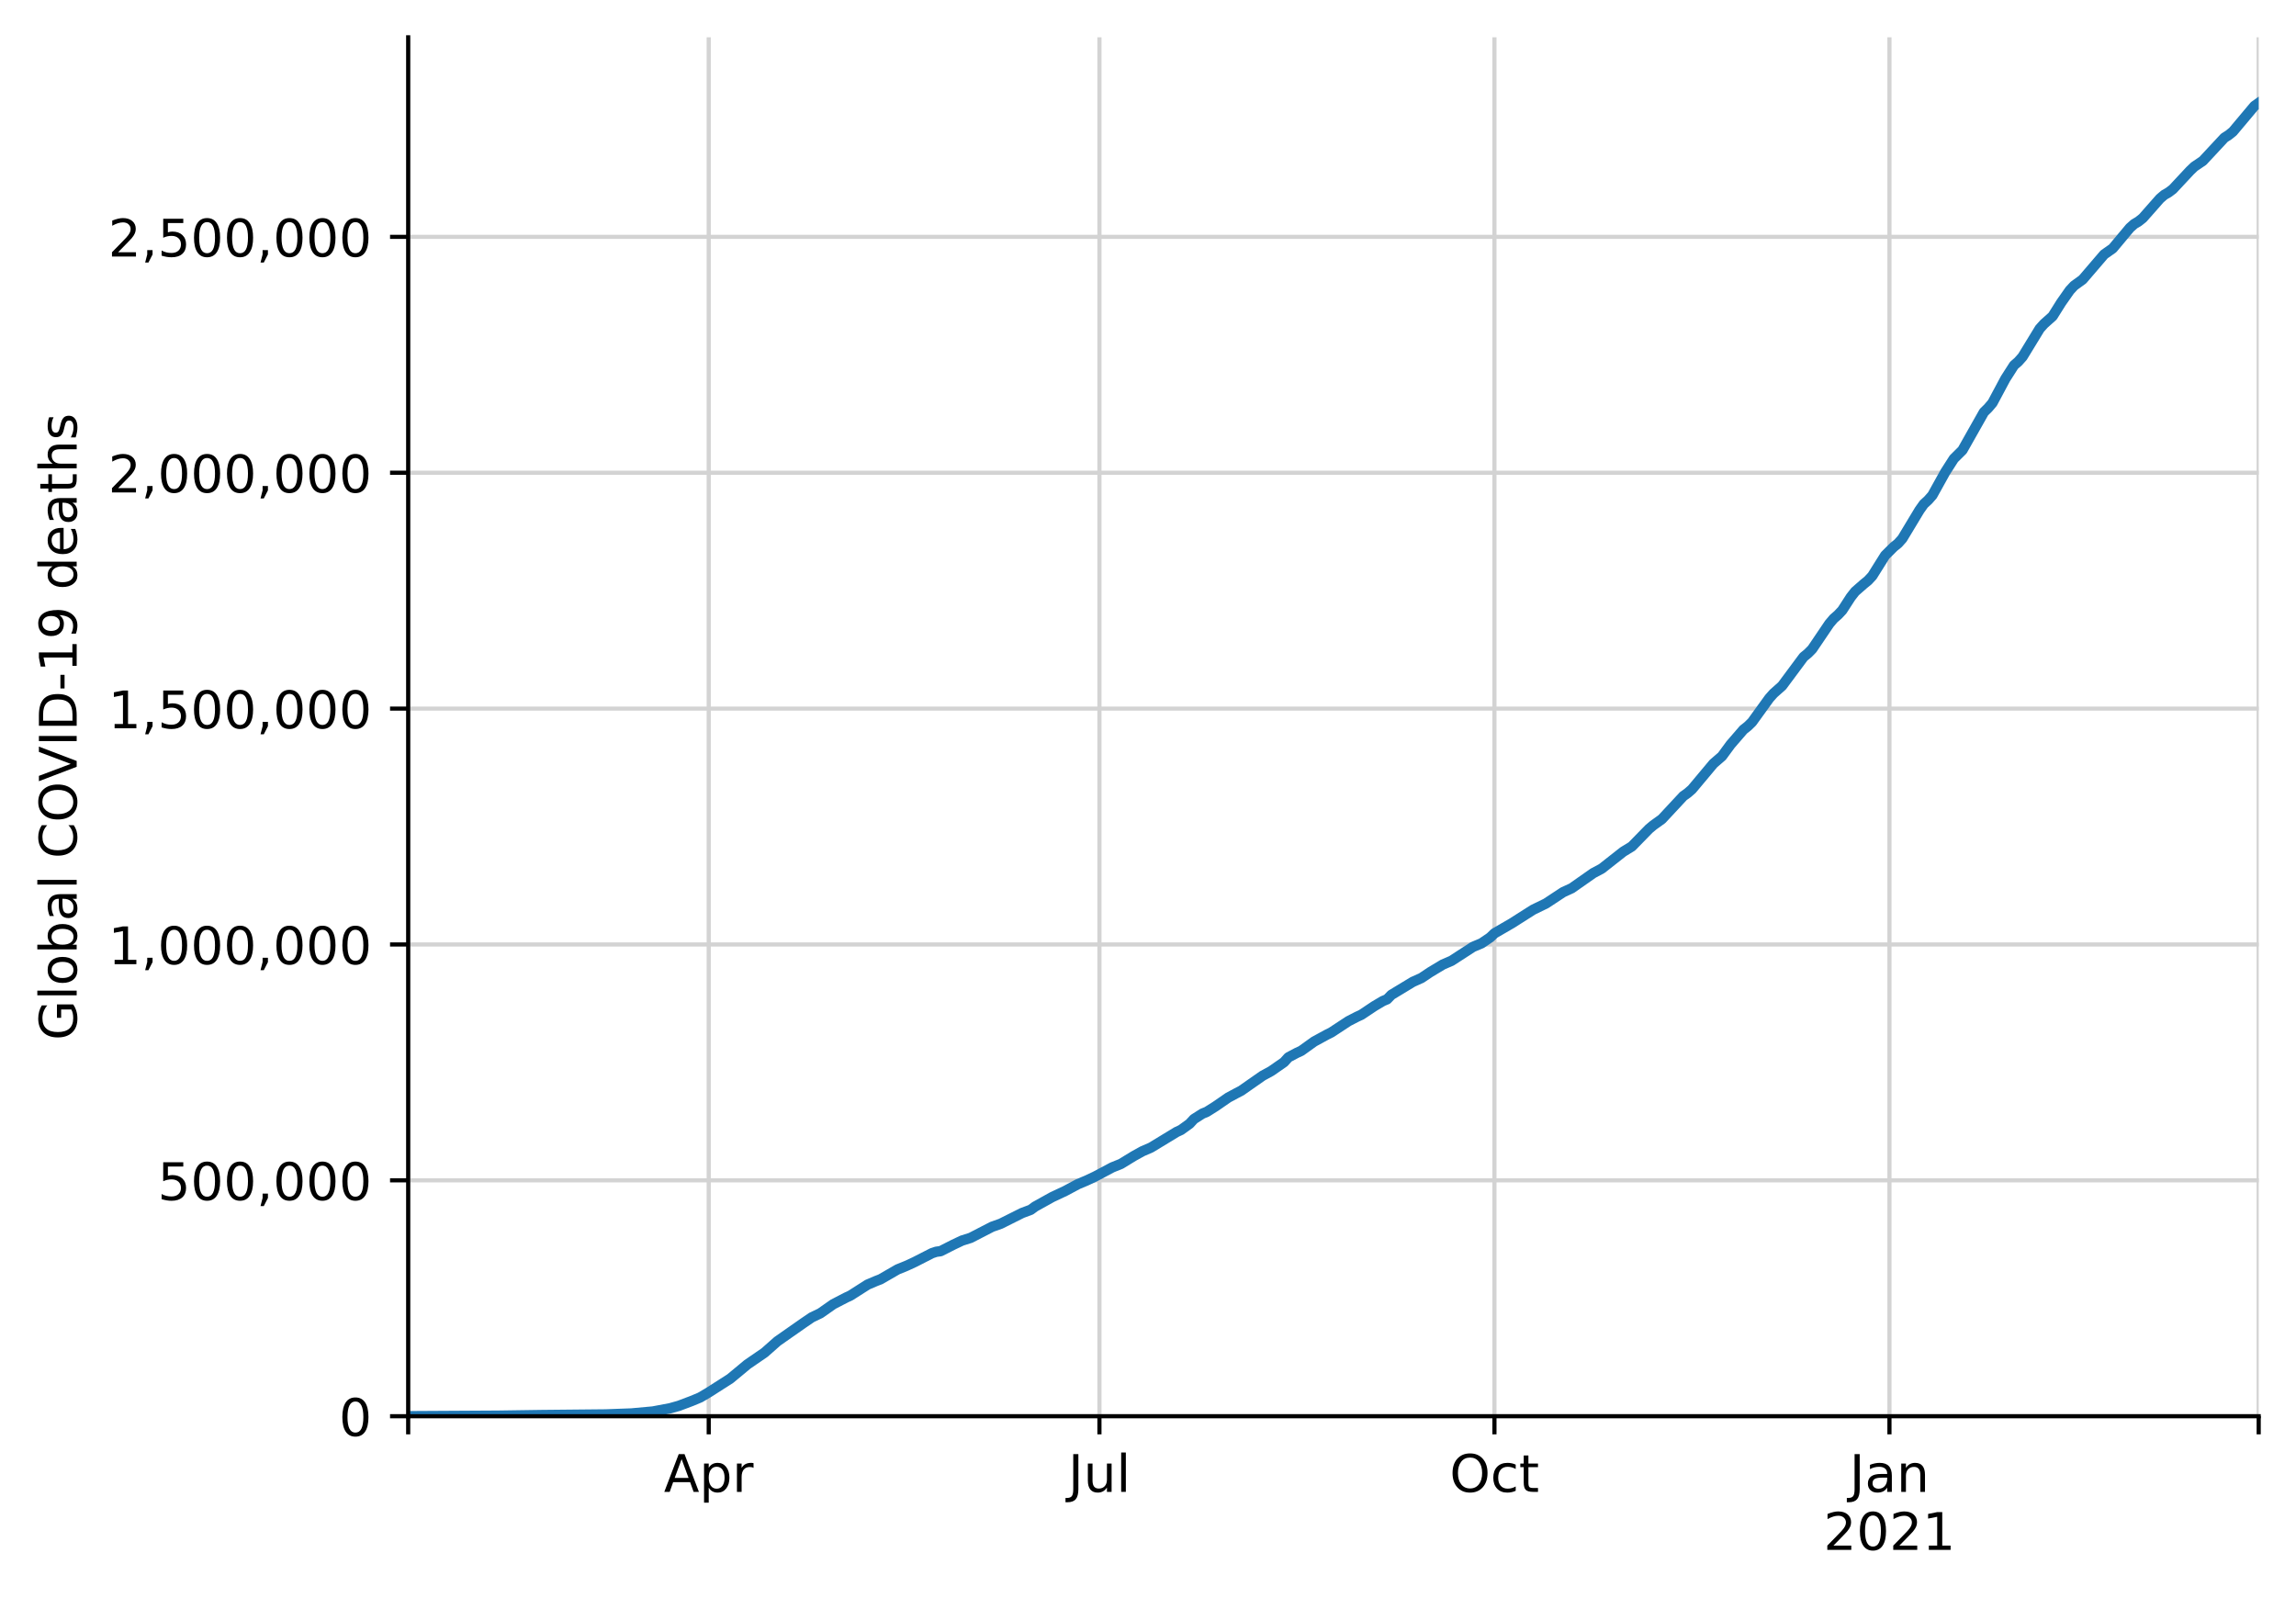
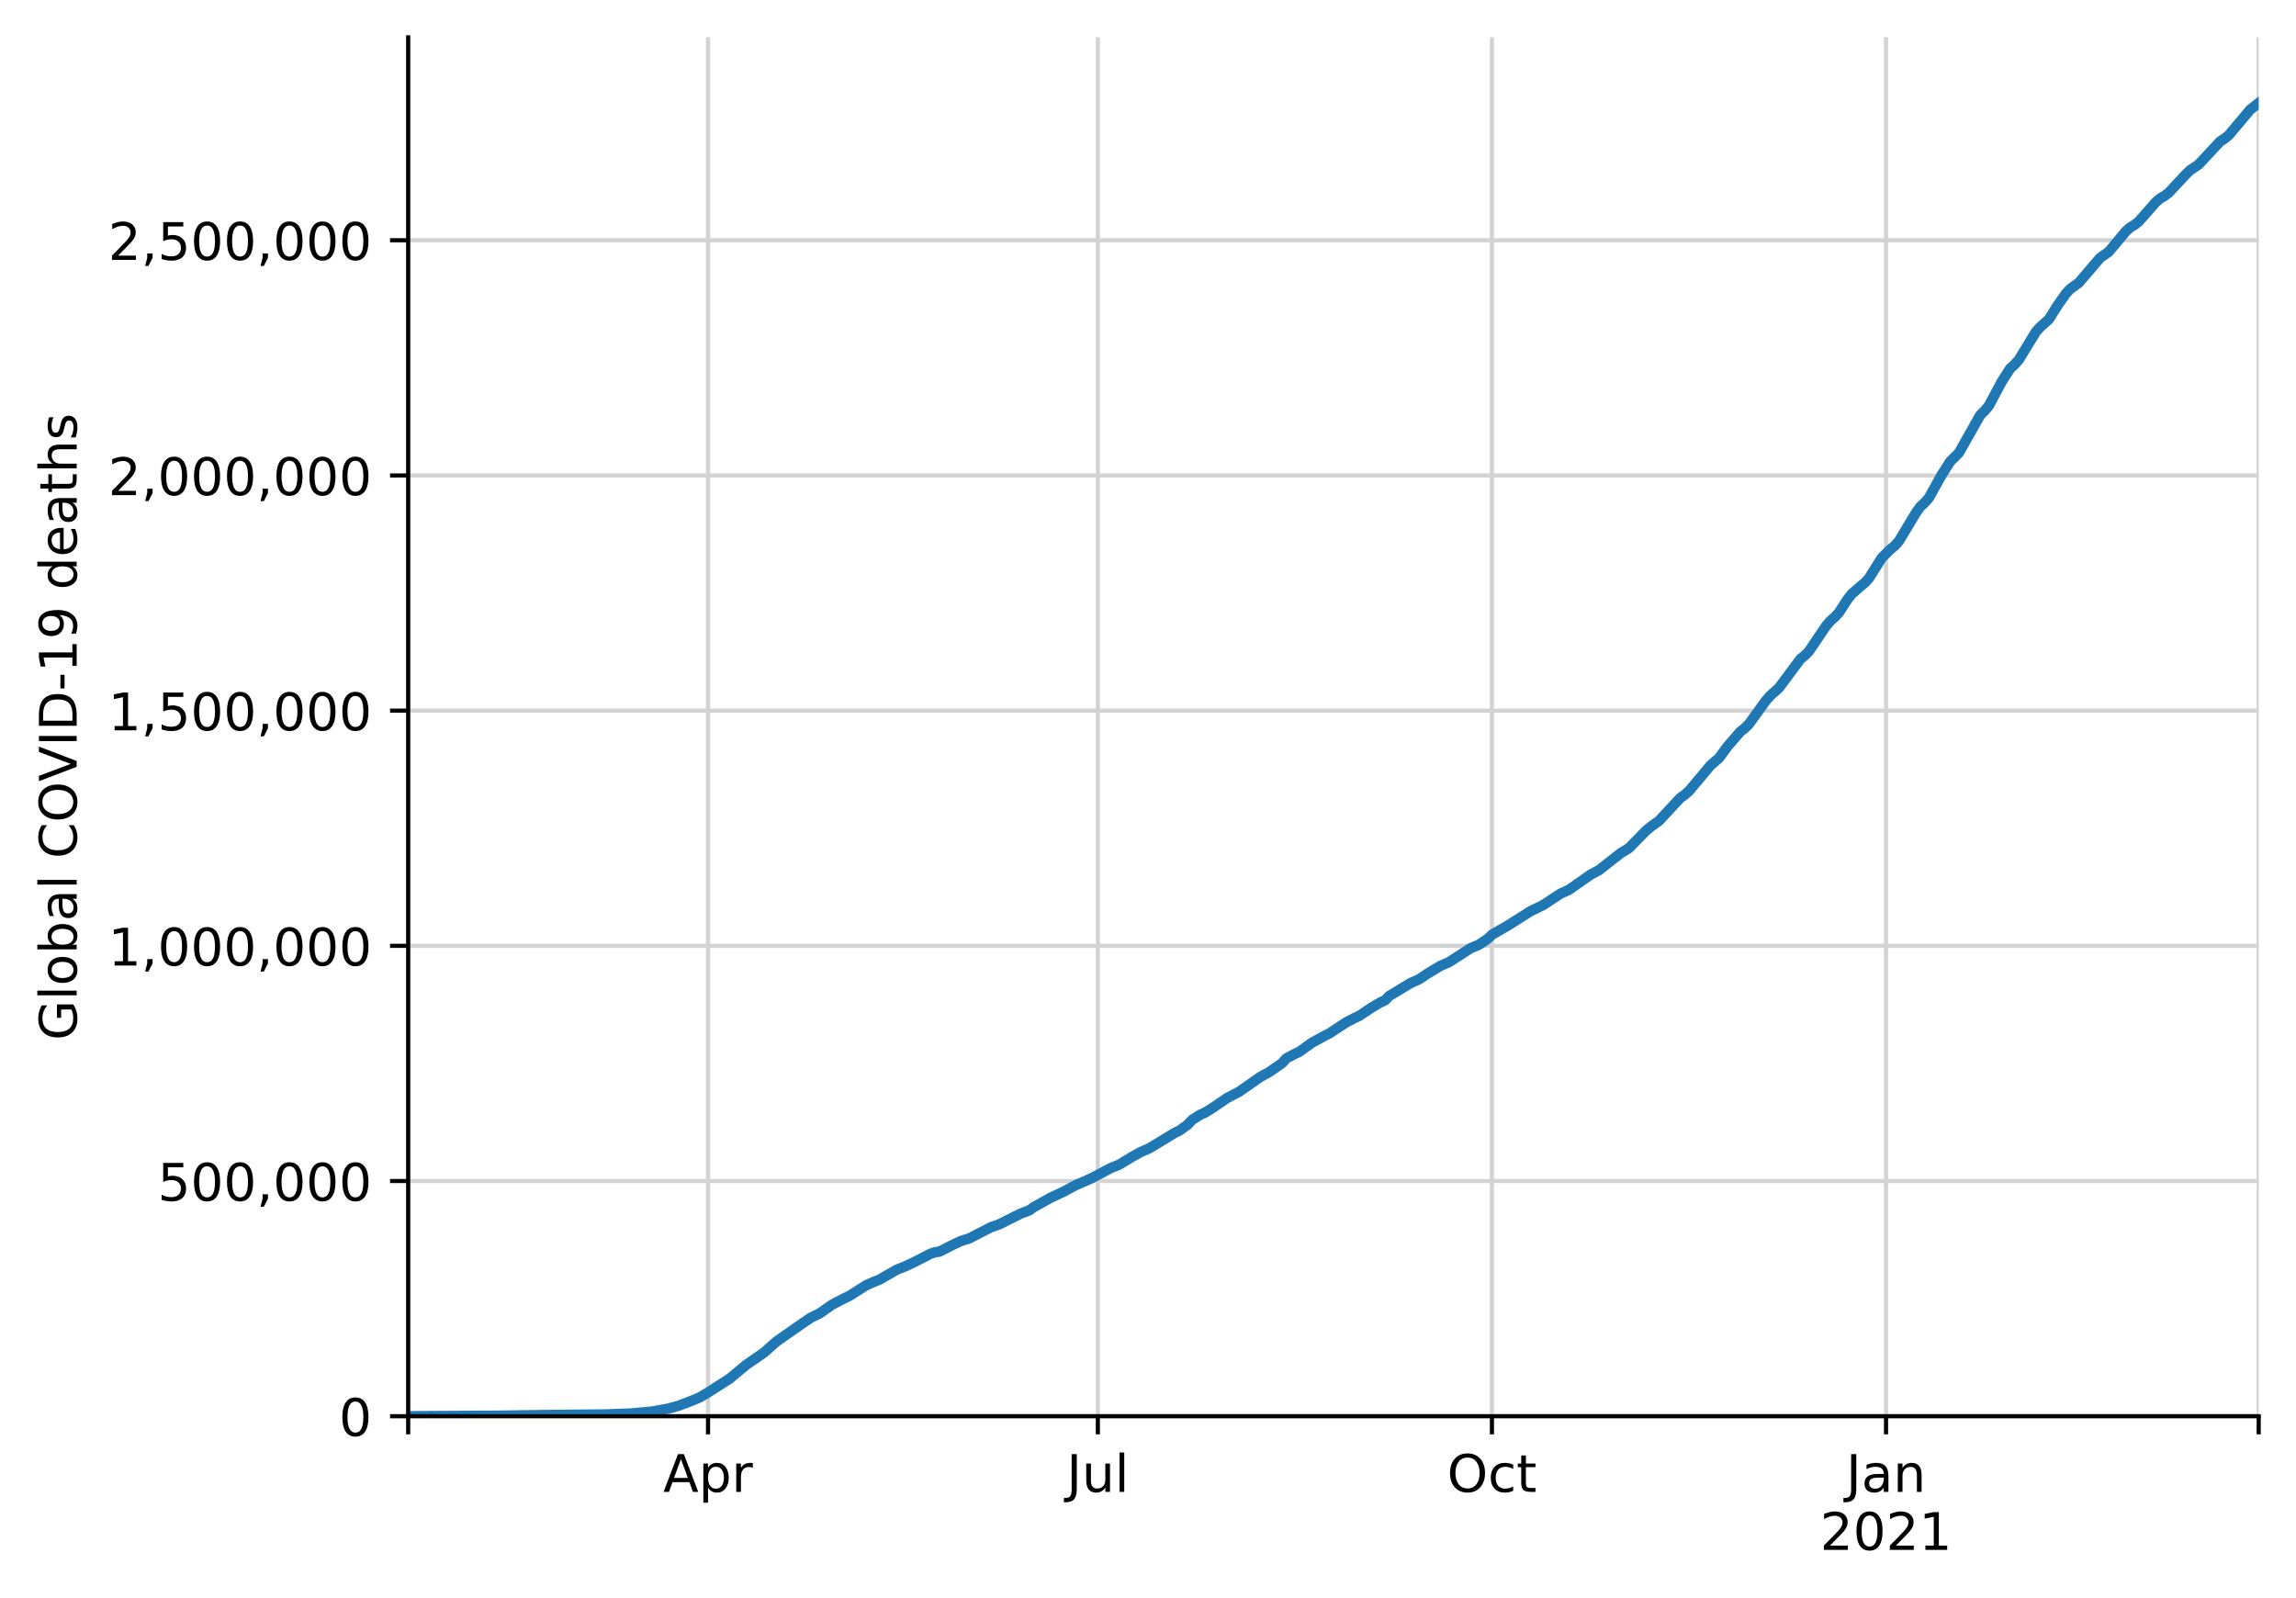
<svg xmlns="http://www.w3.org/2000/svg" xmlns:xlink="http://www.w3.org/1999/xlink" height="308.388pt" version="1.1" viewBox="0 0 443.092 308.388" width="443.092pt">
  <defs>
    <style type="text/css">
*{stroke-linecap:butt;stroke-linejoin:round;}
  </style>
  </defs>
  <g id="figure_1">
    <g id="patch_1">
      <path d="M 0 308.388  L 443.092 308.388  L 443.092 0  L 0 0  z " style="fill:#ffffff;" />
    </g>
    <g id="axes_1">
      <g id="patch_2">
        <path d="M 78.772 273.312  L 435.892 273.312  L 435.892 7.2  L 78.772 7.2  z " style="fill:#ffffff;" />
      </g>
      <g id="matplotlib.axis_1">
        <g id="xtick_1">
          <g id="line2d_1">
-             <path clip-path="url(#pb34ea0bd2f)" d="M 78.772 273.312  L 78.772 7.2  " style="fill:none;stroke:#d3d3d3;stroke-linecap:square;stroke-width:0.8;" />
+             <path clip-path="url(#p18de31e7c9)" d="M 78.772 273.312  L 78.772 7.2  " style="fill:none;stroke:#d3d3d3;stroke-linecap:square;stroke-width:0.8;" />
          </g>
          <g id="line2d_2">
            <defs>
-               <path d="M 0 0  L 0 3.5  " id="mf970dbe767" style="stroke:#000000;stroke-width:0.8;" />
-             </defs>
-             <g>
-               <use style="stroke:#000000;stroke-width:0.8;" x="78.772" xlink:href="#mf970dbe767" y="273.312" />
+               <path d="M 0 0  L 0 3.5  " id="mbdac5529fc" style="stroke:#000000;stroke-width:0.8;" />
+             </defs>
+             <g>
+               <use style="stroke:#000000;stroke-width:0.8;" x="78.772" xlink:href="#mbdac5529fc" y="273.312" />
            </g>
          </g>
        </g>
        <g id="xtick_2">
          <g id="line2d_3">
-             <path clip-path="url(#pb34ea0bd2f)" d="M 136.773 273.312  L 136.773 7.2  " style="fill:none;stroke:#d3d3d3;stroke-linecap:square;stroke-width:0.8;" />
+             <path clip-path="url(#p18de31e7c9)" d="M 136.639 273.312  L 136.639 7.2  " style="fill:none;stroke:#d3d3d3;stroke-linecap:square;stroke-width:0.8;" />
          </g>
          <g id="line2d_4">
            <g>
-               <use style="stroke:#000000;stroke-width:0.8;" x="136.773" xlink:href="#mf970dbe767" y="273.312" />
+               <use style="stroke:#000000;stroke-width:0.8;" x="136.639" xlink:href="#mbdac5529fc" y="273.312" />
            </g>
          </g>
          <g id="text_1">
            <defs>
              <path d="M 34.188 63.188  L 20.797 26.906  L 47.609 26.906  z M 28.609 72.906  L 39.797 72.906  L 67.578 0  L 57.328 0  L 50.688 18.703  L 17.828 18.703  L 11.188 0  L 0.781 0  z " id="DejaVuSans-65" />
              <path d="M 18.109 8.203  L 18.109 -20.797  L 9.078 -20.797  L 9.078 54.688  L 18.109 54.688  L 18.109 46.391  Q 20.953 51.266 25.266 53.625  Q 29.594 56 35.594 56  Q 45.562 56 51.781 48.094  Q 58.016 40.188 58.016 27.297  Q 58.016 14.406 51.781 6.484  Q 45.562 -1.422 35.594 -1.422  Q 29.594 -1.422 25.266 0.953  Q 20.953 3.328 18.109 8.203  z M 48.688 27.297  Q 48.688 37.203 44.609 42.844  Q 40.531 48.484 33.406 48.484  Q 26.266 48.484 22.188 42.844  Q 18.109 37.203 18.109 27.297  Q 18.109 17.391 22.188 11.75  Q 26.266 6.109 33.406 6.109  Q 40.531 6.109 44.609 11.75  Q 48.688 17.391 48.688 27.297  z " id="DejaVuSans-112" />
              <path d="M 41.109 46.297  Q 39.594 47.172 37.812 47.578  Q 36.031 48 33.891 48  Q 26.266 48 22.188 43.047  Q 18.109 38.094 18.109 28.812  L 18.109 0  L 9.078 0  L 9.078 54.688  L 18.109 54.688  L 18.109 46.188  Q 20.953 51.172 25.484 53.578  Q 30.031 56 36.531 56  Q 37.453 56 38.578 55.875  Q 39.703 55.766 41.062 55.516  z " id="DejaVuSans-114" />
            </defs>
-             <g transform="translate(128.1228 287.9104)scale(0.1 -0.1)">
+             <g transform="translate(127.9885 287.9104)scale(0.1 -0.1)">
              <use xlink:href="#DejaVuSans-65" />
              <use x="68.408" xlink:href="#DejaVuSans-112" />
              <use x="131.885" xlink:href="#DejaVuSans-114" />
            </g>
          </g>
        </g>
        <g id="xtick_3">
          <g id="line2d_5">
-             <path clip-path="url(#pb34ea0bd2f)" d="M 212.174 273.312  L 212.174 7.2  " style="fill:none;stroke:#d3d3d3;stroke-linecap:square;stroke-width:0.8;" />
+             <path clip-path="url(#p18de31e7c9)" d="M 211.865 273.312  L 211.865 7.2  " style="fill:none;stroke:#d3d3d3;stroke-linecap:square;stroke-width:0.8;" />
          </g>
          <g id="line2d_6">
            <g>
-               <use style="stroke:#000000;stroke-width:0.8;" x="212.174" xlink:href="#mf970dbe767" y="273.312" />
+               <use style="stroke:#000000;stroke-width:0.8;" x="211.865" xlink:href="#mbdac5529fc" y="273.312" />
            </g>
          </g>
          <g id="text_2">
            <defs>
              <path d="M 9.812 72.906  L 19.672 72.906  L 19.672 5.078  Q 19.672 -8.109 14.672 -14.062  Q 9.672 -20.016 -1.422 -20.016  L -5.172 -20.016  L -5.172 -11.719  L -2.094 -11.719  Q 4.438 -11.719 7.125 -8.047  Q 9.812 -4.391 9.812 5.078  z " id="DejaVuSans-74" />
              <path d="M 8.5 21.578  L 8.5 54.688  L 17.484 54.688  L 17.484 21.922  Q 17.484 14.156 20.5 10.266  Q 23.531 6.391 29.594 6.391  Q 36.859 6.391 41.078 11.031  Q 45.312 15.672 45.312 23.688  L 45.312 54.688  L 54.297 54.688  L 54.297 0  L 45.312 0  L 45.312 8.406  Q 42.047 3.422 37.719 1  Q 33.406 -1.422 27.688 -1.422  Q 18.266 -1.422 13.375 4.438  Q 8.5 10.297 8.5 21.578  z M 31.109 56  z " id="DejaVuSans-117" />
              <path d="M 9.422 75.984  L 18.406 75.984  L 18.406 0  L 9.422 0  z " id="DejaVuSans-108" />
            </defs>
-             <g transform="translate(206.1412 287.9104)scale(0.1 -0.1)">
+             <g transform="translate(205.8324 287.9104)scale(0.1 -0.1)">
              <use xlink:href="#DejaVuSans-74" />
              <use x="29.492" xlink:href="#DejaVuSans-117" />
              <use x="92.871" xlink:href="#DejaVuSans-108" />
            </g>
          </g>
        </g>
        <g id="xtick_4">
          <g id="line2d_7">
-             <path clip-path="url(#pb34ea0bd2f)" d="M 288.404 273.312  L 288.404 7.2  " style="fill:none;stroke:#d3d3d3;stroke-linecap:square;stroke-width:0.8;" />
+             <path clip-path="url(#p18de31e7c9)" d="M 287.919 273.312  L 287.919 7.2  " style="fill:none;stroke:#d3d3d3;stroke-linecap:square;stroke-width:0.8;" />
          </g>
          <g id="line2d_8">
            <g>
-               <use style="stroke:#000000;stroke-width:0.8;" x="288.404" xlink:href="#mf970dbe767" y="273.312" />
+               <use style="stroke:#000000;stroke-width:0.8;" x="287.919" xlink:href="#mbdac5529fc" y="273.312" />
            </g>
          </g>
          <g id="text_3">
            <defs>
              <path d="M 39.406 66.219  Q 28.656 66.219 22.328 58.203  Q 16.016 50.203 16.016 36.375  Q 16.016 22.609 22.328 14.594  Q 28.656 6.594 39.406 6.594  Q 50.141 6.594 56.422 14.594  Q 62.703 22.609 62.703 36.375  Q 62.703 50.203 56.422 58.203  Q 50.141 66.219 39.406 66.219  z M 39.406 74.219  Q 54.734 74.219 63.906 63.938  Q 73.094 53.656 73.094 36.375  Q 73.094 19.141 63.906 8.859  Q 54.734 -1.422 39.406 -1.422  Q 24.031 -1.422 14.812 8.828  Q 5.609 19.094 5.609 36.375  Q 5.609 53.656 14.812 63.938  Q 24.031 74.219 39.406 74.219  z " id="DejaVuSans-79" />
              <path d="M 48.781 52.594  L 48.781 44.188  Q 44.969 46.297 41.141 47.344  Q 37.312 48.391 33.406 48.391  Q 24.656 48.391 19.812 42.844  Q 14.984 37.312 14.984 27.297  Q 14.984 17.281 19.812 11.734  Q 24.656 6.203 33.406 6.203  Q 37.312 6.203 41.141 7.25  Q 44.969 8.297 48.781 10.406  L 48.781 2.094  Q 45.016 0.344 40.984 -0.531  Q 36.969 -1.422 32.422 -1.422  Q 20.062 -1.422 12.781 6.344  Q 5.516 14.109 5.516 27.297  Q 5.516 40.672 12.859 48.328  Q 20.219 56 33.016 56  Q 37.156 56 41.109 55.141  Q 45.062 54.297 48.781 52.594  z " id="DejaVuSans-99" />
              <path d="M 18.312 70.219  L 18.312 54.688  L 36.812 54.688  L 36.812 47.703  L 18.312 47.703  L 18.312 18.016  Q 18.312 11.328 20.141 9.422  Q 21.969 7.516 27.594 7.516  L 36.812 7.516  L 36.812 0  L 27.594 0  Q 17.188 0 13.234 3.875  Q 9.281 7.766 9.281 18.016  L 9.281 47.703  L 2.688 47.703  L 2.688 54.688  L 9.281 54.688  L 9.281 70.219  z " id="DejaVuSans-116" />
            </defs>
-             <g transform="translate(279.7585 287.9104)scale(0.1 -0.1)">
+             <g transform="translate(279.2732 287.9104)scale(0.1 -0.1)">
              <use xlink:href="#DejaVuSans-79" />
              <use x="78.711" xlink:href="#DejaVuSans-99" />
              <use x="133.691" xlink:href="#DejaVuSans-116" />
            </g>
          </g>
        </g>
        <g id="xtick_5">
          <g id="line2d_9">
-             <path clip-path="url(#pb34ea0bd2f)" d="M 364.634 273.312  L 364.634 7.2  " style="fill:none;stroke:#d3d3d3;stroke-linecap:square;stroke-width:0.8;" />
+             <path clip-path="url(#p18de31e7c9)" d="M 363.972 273.312  L 363.972 7.2  " style="fill:none;stroke:#d3d3d3;stroke-linecap:square;stroke-width:0.8;" />
          </g>
          <g id="line2d_10">
            <g>
-               <use style="stroke:#000000;stroke-width:0.8;" x="364.634" xlink:href="#mf970dbe767" y="273.312" />
+               <use style="stroke:#000000;stroke-width:0.8;" x="363.972" xlink:href="#mbdac5529fc" y="273.312" />
            </g>
          </g>
          <g id="text_4">
            <defs>
              <path d="M 34.281 27.484  Q 23.391 27.484 19.188 25  Q 14.984 22.516 14.984 16.5  Q 14.984 11.719 18.141 8.906  Q 21.297 6.109 26.703 6.109  Q 34.188 6.109 38.703 11.406  Q 43.219 16.703 43.219 25.484  L 43.219 27.484  z M 52.203 31.203  L 52.203 0  L 43.219 0  L 43.219 8.297  Q 40.141 3.328 35.547 0.953  Q 30.953 -1.422 24.312 -1.422  Q 15.922 -1.422 10.953 3.297  Q 6 8.016 6 15.922  Q 6 25.141 12.172 29.828  Q 18.359 34.516 30.609 34.516  L 43.219 34.516  L 43.219 35.406  Q 43.219 41.609 39.141 45  Q 35.062 48.391 27.688 48.391  Q 23 48.391 18.547 47.266  Q 14.109 46.141 10.016 43.891  L 10.016 52.203  Q 14.938 54.109 19.578 55.047  Q 24.219 56 28.609 56  Q 40.484 56 46.344 49.844  Q 52.203 43.703 52.203 31.203  z " id="DejaVuSans-97" />
              <path d="M 54.891 33.016  L 54.891 0  L 45.906 0  L 45.906 32.719  Q 45.906 40.484 42.875 44.328  Q 39.844 48.188 33.797 48.188  Q 26.516 48.188 22.312 43.547  Q 18.109 38.922 18.109 30.906  L 18.109 0  L 9.078 0  L 9.078 54.688  L 18.109 54.688  L 18.109 46.188  Q 21.344 51.125 25.703 53.562  Q 30.078 56 35.797 56  Q 45.219 56 50.047 50.172  Q 54.891 44.344 54.891 33.016  z " id="DejaVuSans-110" />
            </defs>
-             <g transform="translate(356.9258 287.9104)scale(0.1 -0.1)">
+             <g transform="translate(356.2641 287.9104)scale(0.1 -0.1)">
              <use xlink:href="#DejaVuSans-74" />
              <use x="29.492" xlink:href="#DejaVuSans-97" />
              <use x="90.771" xlink:href="#DejaVuSans-110" />
            </g>
            <defs>
              <path d="M 19.188 8.297  L 53.609 8.297  L 53.609 0  L 7.328 0  L 7.328 8.297  Q 12.938 14.109 22.625 23.891  Q 32.328 33.688 34.812 36.531  Q 39.547 41.844 41.422 45.531  Q 43.312 49.219 43.312 52.781  Q 43.312 58.594 39.234 62.25  Q 35.156 65.922 28.609 65.922  Q 23.969 65.922 18.812 64.312  Q 13.672 62.703 7.812 59.422  L 7.812 69.391  Q 13.766 71.781 18.938 73  Q 24.125 74.219 28.422 74.219  Q 39.75 74.219 46.484 68.547  Q 53.219 62.891 53.219 53.422  Q 53.219 48.922 51.531 44.891  Q 49.859 40.875 45.406 35.406  Q 44.188 33.984 37.641 27.219  Q 31.109 20.453 19.188 8.297  z " id="DejaVuSans-50" />
              <path d="M 31.781 66.406  Q 24.172 66.406 20.328 58.906  Q 16.5 51.422 16.5 36.375  Q 16.5 21.391 20.328 13.891  Q 24.172 6.391 31.781 6.391  Q 39.453 6.391 43.281 13.891  Q 47.125 21.391 47.125 36.375  Q 47.125 51.422 43.281 58.906  Q 39.453 66.406 31.781 66.406  z M 31.781 74.219  Q 44.047 74.219 50.516 64.516  Q 56.984 54.828 56.984 36.375  Q 56.984 17.969 50.516 8.266  Q 44.047 -1.422 31.781 -1.422  Q 19.531 -1.422 13.062 8.266  Q 6.594 17.969 6.594 36.375  Q 6.594 54.828 13.062 64.516  Q 19.531 74.219 31.781 74.219  z " id="DejaVuSans-48" />
              <path d="M 12.406 8.297  L 28.516 8.297  L 28.516 63.922  L 10.984 60.406  L 10.984 69.391  L 28.422 72.906  L 38.281 72.906  L 38.281 8.297  L 54.391 8.297  L 54.391 0  L 12.406 0  z " id="DejaVuSans-49" />
            </defs>
-             <g transform="translate(351.9086 299.1082)scale(0.1 -0.1)">
+             <g transform="translate(351.2469 299.1082)scale(0.1 -0.1)">
              <use xlink:href="#DejaVuSans-50" />
              <use x="63.623" xlink:href="#DejaVuSans-48" />
              <use x="127.246" xlink:href="#DejaVuSans-50" />
              <use x="190.869" xlink:href="#DejaVuSans-49" />
            </g>
          </g>
        </g>
        <g id="xtick_6">
          <g id="line2d_11">
-             <path clip-path="url(#pb34ea0bd2f)" d="M 435.892 273.312  L 435.892 7.2  " style="fill:none;stroke:#d3d3d3;stroke-linecap:square;stroke-width:0.8;" />
+             <path clip-path="url(#p18de31e7c9)" d="M 435.892 273.312  L 435.892 7.2  " style="fill:none;stroke:#d3d3d3;stroke-linecap:square;stroke-width:0.8;" />
          </g>
          <g id="line2d_12">
            <g>
-               <use style="stroke:#000000;stroke-width:0.8;" x="435.892" xlink:href="#mf970dbe767" y="273.312" />
+               <use style="stroke:#000000;stroke-width:0.8;" x="435.892" xlink:href="#mbdac5529fc" y="273.312" />
            </g>
          </g>
        </g>
      </g>
      <g id="matplotlib.axis_2">
        <g id="ytick_1">
          <g id="line2d_13">
-             <path clip-path="url(#pb34ea0bd2f)" d="M 78.772 273.312  L 435.892 273.312  " style="fill:none;stroke:#d3d3d3;stroke-linecap:square;stroke-width:0.8;" />
+             <path clip-path="url(#p18de31e7c9)" d="M 78.772 273.312  L 435.892 273.312  " style="fill:none;stroke:#d3d3d3;stroke-linecap:square;stroke-width:0.8;" />
          </g>
          <g id="line2d_14">
            <defs>
-               <path d="M 0 0  L -3.5 0  " id="m0509b6e02b" style="stroke:#000000;stroke-width:0.8;" />
-             </defs>
-             <g>
-               <use style="stroke:#000000;stroke-width:0.8;" x="78.772" xlink:href="#m0509b6e02b" y="273.312" />
+               <path d="M 0 0  L -3.5 0  " id="m67d21130df" style="stroke:#000000;stroke-width:0.8;" />
+             </defs>
+             <g>
+               <use style="stroke:#000000;stroke-width:0.8;" x="78.772" xlink:href="#m67d21130df" y="273.312" />
            </g>
          </g>
          <g id="text_5">
            <g transform="translate(65.40937 277.1112)scale(0.1 -0.1)">
              <use xlink:href="#DejaVuSans-48" />
            </g>
          </g>
        </g>
        <g id="ytick_2">
          <g id="line2d_15">
-             <path clip-path="url(#pb34ea0bd2f)" d="M 78.772 227.791  L 435.892 227.791  " style="fill:none;stroke:#d3d3d3;stroke-linecap:square;stroke-width:0.8;" />
+             <path clip-path="url(#p18de31e7c9)" d="M 78.772 227.922  L 435.892 227.922  " style="fill:none;stroke:#d3d3d3;stroke-linecap:square;stroke-width:0.8;" />
          </g>
          <g id="line2d_16">
            <g>
-               <use style="stroke:#000000;stroke-width:0.8;" x="78.772" xlink:href="#m0509b6e02b" y="227.791" />
+               <use style="stroke:#000000;stroke-width:0.8;" x="78.772" xlink:href="#m67d21130df" y="227.922" />
            </g>
          </g>
          <g id="text_6">
            <defs>
              <path d="M 10.797 72.906  L 49.516 72.906  L 49.516 64.594  L 19.828 64.594  L 19.828 46.734  Q 21.969 47.469 24.109 47.828  Q 26.266 48.188 28.422 48.188  Q 40.625 48.188 47.75 41.5  Q 54.891 34.812 54.891 23.391  Q 54.891 11.625 47.562 5.094  Q 40.234 -1.422 26.906 -1.422  Q 22.312 -1.422 17.547 -0.641  Q 12.797 0.141 7.719 1.703  L 7.719 11.625  Q 12.109 9.234 16.797 8.062  Q 21.484 6.891 26.703 6.891  Q 35.156 6.891 40.078 11.328  Q 45.016 15.766 45.016 23.391  Q 45.016 31 40.078 35.438  Q 35.156 39.891 26.703 39.891  Q 22.75 39.891 18.812 39.016  Q 14.891 38.141 10.797 36.281  z " id="DejaVuSans-53" />
              <path d="M 11.719 12.406  L 22.016 12.406  L 22.016 4  L 14.016 -11.625  L 7.719 -11.625  L 11.719 4  z " id="DejaVuSans-44" />
            </defs>
-             <g transform="translate(30.41875 231.5907)scale(0.1 -0.1)">
+             <g transform="translate(30.41875 231.7217)scale(0.1 -0.1)">
              <use xlink:href="#DejaVuSans-53" />
              <use x="63.623" xlink:href="#DejaVuSans-48" />
              <use x="127.246" xlink:href="#DejaVuSans-48" />
              <use x="190.869" xlink:href="#DejaVuSans-44" />
              <use x="222.656" xlink:href="#DejaVuSans-48" />
              <use x="286.279" xlink:href="#DejaVuSans-48" />
              <use x="349.902" xlink:href="#DejaVuSans-48" />
            </g>
          </g>
        </g>
        <g id="ytick_3">
          <g id="line2d_17">
-             <path clip-path="url(#pb34ea0bd2f)" d="M 78.772 182.271  L 435.892 182.271  " style="fill:none;stroke:#d3d3d3;stroke-linecap:square;stroke-width:0.8;" />
+             <path clip-path="url(#p18de31e7c9)" d="M 78.772 182.533  L 435.892 182.533  " style="fill:none;stroke:#d3d3d3;stroke-linecap:square;stroke-width:0.8;" />
          </g>
          <g id="line2d_18">
            <g>
-               <use style="stroke:#000000;stroke-width:0.8;" x="78.772" xlink:href="#m0509b6e02b" y="182.271" />
+               <use style="stroke:#000000;stroke-width:0.8;" x="78.772" xlink:href="#m67d21130df" y="182.533" />
            </g>
          </g>
          <g id="text_7">
-             <g transform="translate(20.87813 186.0702)scale(0.1 -0.1)">
+             <g transform="translate(20.87813 186.3322)scale(0.1 -0.1)">
              <use xlink:href="#DejaVuSans-49" />
              <use x="63.623" xlink:href="#DejaVuSans-44" />
              <use x="95.41" xlink:href="#DejaVuSans-48" />
              <use x="159.033" xlink:href="#DejaVuSans-48" />
              <use x="222.656" xlink:href="#DejaVuSans-48" />
              <use x="286.279" xlink:href="#DejaVuSans-44" />
              <use x="318.066" xlink:href="#DejaVuSans-48" />
              <use x="381.689" xlink:href="#DejaVuSans-48" />
              <use x="445.312" xlink:href="#DejaVuSans-48" />
            </g>
          </g>
        </g>
        <g id="ytick_4">
          <g id="line2d_19">
-             <path clip-path="url(#pb34ea0bd2f)" d="M 78.772 136.75  L 435.892 136.75  " style="fill:none;stroke:#d3d3d3;stroke-linecap:square;stroke-width:0.8;" />
+             <path clip-path="url(#p18de31e7c9)" d="M 78.772 137.143  L 435.892 137.143  " style="fill:none;stroke:#d3d3d3;stroke-linecap:square;stroke-width:0.8;" />
          </g>
          <g id="line2d_20">
            <g>
-               <use style="stroke:#000000;stroke-width:0.8;" x="78.772" xlink:href="#m0509b6e02b" y="136.75" />
+               <use style="stroke:#000000;stroke-width:0.8;" x="78.772" xlink:href="#m67d21130df" y="137.143" />
            </g>
          </g>
          <g id="text_8">
-             <g transform="translate(20.87813 140.5496)scale(0.1 -0.1)">
+             <g transform="translate(20.87813 140.9427)scale(0.1 -0.1)">
              <use xlink:href="#DejaVuSans-49" />
              <use x="63.623" xlink:href="#DejaVuSans-44" />
              <use x="95.41" xlink:href="#DejaVuSans-53" />
              <use x="159.033" xlink:href="#DejaVuSans-48" />
              <use x="222.656" xlink:href="#DejaVuSans-48" />
              <use x="286.279" xlink:href="#DejaVuSans-44" />
              <use x="318.066" xlink:href="#DejaVuSans-48" />
              <use x="381.689" xlink:href="#DejaVuSans-48" />
              <use x="445.312" xlink:href="#DejaVuSans-48" />
            </g>
          </g>
        </g>
        <g id="ytick_5">
          <g id="line2d_21">
-             <path clip-path="url(#pb34ea0bd2f)" d="M 78.772 91.23  L 435.892 91.23  " style="fill:none;stroke:#d3d3d3;stroke-linecap:square;stroke-width:0.8;" />
+             <path clip-path="url(#p18de31e7c9)" d="M 78.772 91.754  L 435.892 91.754  " style="fill:none;stroke:#d3d3d3;stroke-linecap:square;stroke-width:0.8;" />
          </g>
          <g id="line2d_22">
            <g>
-               <use style="stroke:#000000;stroke-width:0.8;" x="78.772" xlink:href="#m0509b6e02b" y="91.23" />
+               <use style="stroke:#000000;stroke-width:0.8;" x="78.772" xlink:href="#m67d21130df" y="91.754" />
            </g>
          </g>
          <g id="text_9">
-             <g transform="translate(20.87813 95.02912)scale(0.1 -0.1)">
+             <g transform="translate(20.87813 95.55316)scale(0.1 -0.1)">
              <use xlink:href="#DejaVuSans-50" />
              <use x="63.623" xlink:href="#DejaVuSans-44" />
              <use x="95.41" xlink:href="#DejaVuSans-48" />
              <use x="159.033" xlink:href="#DejaVuSans-48" />
              <use x="222.656" xlink:href="#DejaVuSans-48" />
              <use x="286.279" xlink:href="#DejaVuSans-44" />
              <use x="318.066" xlink:href="#DejaVuSans-48" />
              <use x="381.689" xlink:href="#DejaVuSans-48" />
              <use x="445.312" xlink:href="#DejaVuSans-48" />
            </g>
          </g>
        </g>
        <g id="ytick_6">
          <g id="line2d_23">
-             <path clip-path="url(#pb34ea0bd2f)" d="M 78.772 45.709  L 435.892 45.709  " style="fill:none;stroke:#d3d3d3;stroke-linecap:square;stroke-width:0.8;" />
+             <path clip-path="url(#p18de31e7c9)" d="M 78.772 46.364  L 435.892 46.364  " style="fill:none;stroke:#d3d3d3;stroke-linecap:square;stroke-width:0.8;" />
          </g>
          <g id="line2d_24">
            <g>
-               <use style="stroke:#000000;stroke-width:0.8;" x="78.772" xlink:href="#m0509b6e02b" y="45.709" />
+               <use style="stroke:#000000;stroke-width:0.8;" x="78.772" xlink:href="#m67d21130df" y="46.364" />
            </g>
          </g>
          <g id="text_10">
-             <g transform="translate(20.87813 49.50859)scale(0.1 -0.1)">
+             <g transform="translate(20.87813 50.16364)scale(0.1 -0.1)">
              <use xlink:href="#DejaVuSans-50" />
              <use x="63.623" xlink:href="#DejaVuSans-44" />
              <use x="95.41" xlink:href="#DejaVuSans-53" />
              <use x="159.033" xlink:href="#DejaVuSans-48" />
              <use x="222.656" xlink:href="#DejaVuSans-48" />
              <use x="286.279" xlink:href="#DejaVuSans-44" />
              <use x="318.066" xlink:href="#DejaVuSans-48" />
              <use x="381.689" xlink:href="#DejaVuSans-48" />
              <use x="445.312" xlink:href="#DejaVuSans-48" />
            </g>
          </g>
        </g>
        <g id="text_11">
          <defs>
            <path d="M 59.516 10.406  L 59.516 29.984  L 43.406 29.984  L 43.406 38.094  L 69.281 38.094  L 69.281 6.781  Q 63.578 2.734 56.688 0.656  Q 49.812 -1.422 42 -1.422  Q 24.906 -1.422 15.25 8.562  Q 5.609 18.562 5.609 36.375  Q 5.609 54.25 15.25 64.234  Q 24.906 74.219 42 74.219  Q 49.125 74.219 55.547 72.453  Q 61.969 70.703 67.391 67.281  L 67.391 56.781  Q 61.922 61.422 55.766 63.766  Q 49.609 66.109 42.828 66.109  Q 29.438 66.109 22.719 58.641  Q 16.016 51.172 16.016 36.375  Q 16.016 21.625 22.719 14.156  Q 29.438 6.688 42.828 6.688  Q 48.047 6.688 52.141 7.594  Q 56.25 8.5 59.516 10.406  z " id="DejaVuSans-71" />
            <path d="M 30.609 48.391  Q 23.391 48.391 19.188 42.75  Q 14.984 37.109 14.984 27.297  Q 14.984 17.484 19.156 11.844  Q 23.344 6.203 30.609 6.203  Q 37.797 6.203 41.984 11.859  Q 46.188 17.531 46.188 27.297  Q 46.188 37.016 41.984 42.703  Q 37.797 48.391 30.609 48.391  z M 30.609 56  Q 42.328 56 49.016 48.375  Q 55.719 40.766 55.719 27.297  Q 55.719 13.875 49.016 6.219  Q 42.328 -1.422 30.609 -1.422  Q 18.844 -1.422 12.172 6.219  Q 5.516 13.875 5.516 27.297  Q 5.516 40.766 12.172 48.375  Q 18.844 56 30.609 56  z " id="DejaVuSans-111" />
            <path d="M 48.688 27.297  Q 48.688 37.203 44.609 42.844  Q 40.531 48.484 33.406 48.484  Q 26.266 48.484 22.188 42.844  Q 18.109 37.203 18.109 27.297  Q 18.109 17.391 22.188 11.75  Q 26.266 6.109 33.406 6.109  Q 40.531 6.109 44.609 11.75  Q 48.688 17.391 48.688 27.297  z M 18.109 46.391  Q 20.953 51.266 25.266 53.625  Q 29.594 56 35.594 56  Q 45.562 56 51.781 48.094  Q 58.016 40.188 58.016 27.297  Q 58.016 14.406 51.781 6.484  Q 45.562 -1.422 35.594 -1.422  Q 29.594 -1.422 25.266 0.953  Q 20.953 3.328 18.109 8.203  L 18.109 0  L 9.078 0  L 9.078 75.984  L 18.109 75.984  z " id="DejaVuSans-98" />
            <path id="DejaVuSans-32" />
            <path d="M 64.406 67.281  L 64.406 56.891  Q 59.422 61.531 53.781 63.812  Q 48.141 66.109 41.797 66.109  Q 29.297 66.109 22.656 58.469  Q 16.016 50.828 16.016 36.375  Q 16.016 21.969 22.656 14.328  Q 29.297 6.688 41.797 6.688  Q 48.141 6.688 53.781 8.984  Q 59.422 11.281 64.406 15.922  L 64.406 5.609  Q 59.234 2.094 53.438 0.328  Q 47.656 -1.422 41.219 -1.422  Q 24.656 -1.422 15.125 8.703  Q 5.609 18.844 5.609 36.375  Q 5.609 53.953 15.125 64.078  Q 24.656 74.219 41.219 74.219  Q 47.75 74.219 53.531 72.484  Q 59.328 70.75 64.406 67.281  z " id="DejaVuSans-67" />
            <path d="M 28.609 0  L 0.781 72.906  L 11.078 72.906  L 34.188 11.531  L 57.328 72.906  L 67.578 72.906  L 39.797 0  z " id="DejaVuSans-86" />
            <path d="M 9.812 72.906  L 19.672 72.906  L 19.672 0  L 9.812 0  z " id="DejaVuSans-73" />
            <path d="M 19.672 64.797  L 19.672 8.109  L 31.594 8.109  Q 46.688 8.109 53.688 14.938  Q 60.688 21.781 60.688 36.531  Q 60.688 51.172 53.688 57.984  Q 46.688 64.797 31.594 64.797  z M 9.812 72.906  L 30.078 72.906  Q 51.266 72.906 61.172 64.094  Q 71.094 55.281 71.094 36.531  Q 71.094 17.672 61.125 8.828  Q 51.172 0 30.078 0  L 9.812 0  z " id="DejaVuSans-68" />
            <path d="M 4.891 31.391  L 31.203 31.391  L 31.203 23.391  L 4.891 23.391  z " id="DejaVuSans-45" />
            <path d="M 10.984 1.516  L 10.984 10.5  Q 14.703 8.734 18.5 7.812  Q 22.312 6.891 25.984 6.891  Q 35.75 6.891 40.891 13.453  Q 46.047 20.016 46.781 33.406  Q 43.953 29.203 39.594 26.953  Q 35.25 24.703 29.984 24.703  Q 19.047 24.703 12.672 31.312  Q 6.297 37.938 6.297 49.422  Q 6.297 60.641 12.938 67.422  Q 19.578 74.219 30.609 74.219  Q 43.266 74.219 49.922 64.516  Q 56.594 54.828 56.594 36.375  Q 56.594 19.141 48.406 8.859  Q 40.234 -1.422 26.422 -1.422  Q 22.703 -1.422 18.891 -0.688  Q 15.094 0.047 10.984 1.516  z M 30.609 32.422  Q 37.25 32.422 41.125 36.953  Q 45.016 41.5 45.016 49.422  Q 45.016 57.281 41.125 61.844  Q 37.25 66.406 30.609 66.406  Q 23.969 66.406 20.094 61.844  Q 16.219 57.281 16.219 49.422  Q 16.219 41.5 20.094 36.953  Q 23.969 32.422 30.609 32.422  z " id="DejaVuSans-57" />
            <path d="M 45.406 46.391  L 45.406 75.984  L 54.391 75.984  L 54.391 0  L 45.406 0  L 45.406 8.203  Q 42.578 3.328 38.25 0.953  Q 33.938 -1.422 27.875 -1.422  Q 17.969 -1.422 11.734 6.484  Q 5.516 14.406 5.516 27.297  Q 5.516 40.188 11.734 48.094  Q 17.969 56 27.875 56  Q 33.938 56 38.25 53.625  Q 42.578 51.266 45.406 46.391  z M 14.797 27.297  Q 14.797 17.391 18.875 11.75  Q 22.953 6.109 30.078 6.109  Q 37.203 6.109 41.297 11.75  Q 45.406 17.391 45.406 27.297  Q 45.406 37.203 41.297 42.844  Q 37.203 48.484 30.078 48.484  Q 22.953 48.484 18.875 42.844  Q 14.797 37.203 14.797 27.297  z " id="DejaVuSans-100" />
            <path d="M 56.203 29.594  L 56.203 25.203  L 14.891 25.203  Q 15.484 15.922 20.484 11.062  Q 25.484 6.203 34.422 6.203  Q 39.594 6.203 44.453 7.469  Q 49.312 8.734 54.109 11.281  L 54.109 2.781  Q 49.266 0.734 44.188 -0.344  Q 39.109 -1.422 33.891 -1.422  Q 20.797 -1.422 13.156 6.188  Q 5.516 13.812 5.516 26.812  Q 5.516 40.234 12.766 48.109  Q 20.016 56 32.328 56  Q 43.359 56 49.781 48.891  Q 56.203 41.797 56.203 29.594  z M 47.219 32.234  Q 47.125 39.594 43.094 43.984  Q 39.062 48.391 32.422 48.391  Q 24.906 48.391 20.391 44.141  Q 15.875 39.891 15.188 32.172  z " id="DejaVuSans-101" />
            <path d="M 54.891 33.016  L 54.891 0  L 45.906 0  L 45.906 32.719  Q 45.906 40.484 42.875 44.328  Q 39.844 48.188 33.797 48.188  Q 26.516 48.188 22.312 43.547  Q 18.109 38.922 18.109 30.906  L 18.109 0  L 9.078 0  L 9.078 75.984  L 18.109 75.984  L 18.109 46.188  Q 21.344 51.125 25.703 53.562  Q 30.078 56 35.797 56  Q 45.219 56 50.047 50.172  Q 54.891 44.344 54.891 33.016  z " id="DejaVuSans-104" />
            <path d="M 44.281 53.078  L 44.281 44.578  Q 40.484 46.531 36.375 47.5  Q 32.281 48.484 27.875 48.484  Q 21.188 48.484 17.844 46.438  Q 14.5 44.391 14.5 40.281  Q 14.5 37.156 16.891 35.375  Q 19.281 33.594 26.516 31.984  L 29.594 31.297  Q 39.156 29.25 43.188 25.516  Q 47.219 21.781 47.219 15.094  Q 47.219 7.469 41.188 3.016  Q 35.156 -1.422 24.609 -1.422  Q 20.219 -1.422 15.453 -0.562  Q 10.688 0.297 5.422 2  L 5.422 11.281  Q 10.406 8.688 15.234 7.391  Q 20.062 6.109 24.812 6.109  Q 31.156 6.109 34.562 8.281  Q 37.984 10.453 37.984 14.406  Q 37.984 18.062 35.516 20.016  Q 33.062 21.969 24.703 23.781  L 21.578 24.516  Q 13.234 26.266 9.516 29.906  Q 5.812 33.547 5.812 39.891  Q 5.812 47.609 11.281 51.797  Q 16.75 56 26.812 56  Q 31.781 56 36.172 55.266  Q 40.578 54.547 44.281 53.078  z " id="DejaVuSans-115" />
          </defs>
          <g transform="translate(14.79844 200.7708)rotate(-90)scale(0.1 -0.1)">
            <use xlink:href="#DejaVuSans-71" />
            <use x="77.49" xlink:href="#DejaVuSans-108" />
            <use x="105.273" xlink:href="#DejaVuSans-111" />
            <use x="166.455" xlink:href="#DejaVuSans-98" />
            <use x="229.932" xlink:href="#DejaVuSans-97" />
            <use x="291.211" xlink:href="#DejaVuSans-108" />
            <use x="318.994" xlink:href="#DejaVuSans-32" />
            <use x="350.781" xlink:href="#DejaVuSans-67" />
            <use x="420.605" xlink:href="#DejaVuSans-79" />
            <use x="499.301" xlink:href="#DejaVuSans-86" />
            <use x="567.709" xlink:href="#DejaVuSans-73" />
            <use x="597.201" xlink:href="#DejaVuSans-68" />
            <use x="674.203" xlink:href="#DejaVuSans-45" />
            <use x="710.287" xlink:href="#DejaVuSans-49" />
            <use x="773.91" xlink:href="#DejaVuSans-57" />
            <use x="837.533" xlink:href="#DejaVuSans-32" />
            <use x="869.32" xlink:href="#DejaVuSans-100" />
            <use x="932.797" xlink:href="#DejaVuSans-101" />
            <use x="994.32" xlink:href="#DejaVuSans-97" />
            <use x="1055.6" xlink:href="#DejaVuSans-116" />
            <use x="1094.809" xlink:href="#DejaVuSans-104" />
            <use x="1158.188" xlink:href="#DejaVuSans-115" />
          </g>
        </g>
      </g>
      <g id="line2d_25">
-         <path clip-path="url(#pb34ea0bd2f)" d="M 78.772 273.31  L 96.172 273.21  L 104.458 273.088  L 116.887 272.966  L 121.858 272.781  L 126.001 272.403  L 129.316 271.78  L 130.973 271.316  L 133.458 270.382  L 135.116 269.69  L 136.773 268.712  L 140.916 266.064  L 142.573 264.692  L 144.23 263.312  L 147.544 261.039  L 150.03 258.843  L 155.002 255.363  L 156.659 254.235  L 158.316 253.44  L 160.802 251.697  L 163.288 250.409  L 164.116 250.025  L 167.43 247.914  L 169.088 247.206  L 169.916 246.889  L 173.231 244.976  L 174.888 244.305  L 176.545 243.54  L 179.859 241.845  L 180.688 241.571  L 181.516 241.461  L 184.002 240.199  L 185.659 239.413  L 187.316 238.889  L 191.459 236.75  L 193.117 236.164  L 197.259 234.09  L 198.917 233.47  L 199.745 232.859  L 203.06 231.017  L 205.545 229.852  L 208.031 228.522  L 209.688 227.827  L 211.345 227.047  L 214.66 225.286  L 216.317 224.619  L 218.803 223.102  L 220.46 222.182  L 222.117 221.463  L 227.089 218.444  L 227.917 218.061  L 229.574 216.867  L 230.403 215.965  L 232.06 214.911  L 232.889 214.573  L 234.546 213.53  L 237.032 211.816  L 238.689 210.926  L 239.517 210.5  L 243.66 207.607  L 245.317 206.704  L 247.803 204.976  L 248.632 204.053  L 250.289 203.177  L 251.117 202.797  L 253.603 201.012  L 256.089 199.656  L 256.918 199.245  L 260.232 197.069  L 261.889 196.215  L 262.718 195.835  L 265.203 194.179  L 266.861 193.194  L 267.689 192.846  L 268.518 191.992  L 270.175 190.99  L 272.661 189.484  L 274.318 188.742  L 275.975 187.632  L 278.461 186.136  L 280.118 185.422  L 284.261 182.738  L 285.918 182.041  L 287.575 180.914  L 288.404 180.121  L 291.718 178.202  L 295.861 175.57  L 298.347 174.359  L 301.661 172.176  L 303.318 171.414  L 307.461 168.509  L 309.118 167.624  L 313.261 164.365  L 314.919 163.353  L 318.233 159.96  L 319.061 159.269  L 320.719 158.077  L 324.862 153.627  L 325.69 153.042  L 326.519 152.318  L 330.662 147.368  L 332.319 145.937  L 333.976 143.681  L 336.462 140.808  L 337.29 140.156  L 338.119 139.347  L 341.433 134.764  L 342.262 133.828  L 343.919 132.357  L 348.062 126.78  L 348.89 126.101  L 349.719 125.266  L 353.033 120.366  L 353.862 119.386  L 354.691 118.665  L 355.519 117.785  L 357.176 115.227  L 358.005 114.168  L 359.662 112.714  L 360.491 112.04  L 361.319 111.152  L 363.805 107.186  L 365.462 105.539  L 366.291 104.871  L 367.119 103.947  L 370.434 98.445  L 371.262 97.28  L 372.091 96.52  L 372.919 95.581  L 375.405 91.105  L 377.062 88.521  L 378.72 86.879  L 382.862 79.545  L 383.691 78.729  L 384.52 77.749  L 387.005 73.102  L 388.663 70.508  L 389.491 69.782  L 390.32 68.853  L 393.634 63.425  L 394.463 62.506  L 396.12 61.027  L 397.777 58.391  L 399.434 56.033  L 400.263 55.141  L 401.92 53.938  L 406.063 49.102  L 407.72 47.939  L 411.034 43.975  L 411.863 43.235  L 412.692 42.743  L 413.52 42.086  L 416.834 38.327  L 417.663 37.614  L 418.492 37.136  L 419.32 36.511  L 422.635 32.957  L 423.463 32.163  L 425.12 31.043  L 429.263 26.592  L 430.092 26.063  L 430.92 25.395  L 435.063 20.46  L 435.892 19.872  L 435.892 19.872  " style="fill:none;stroke:#1f77b4;stroke-linecap:square;stroke-width:2;" />
+         <path clip-path="url(#p18de31e7c9)" d="M 78.772 273.31  L 96.132 273.211  L 104.399 273.089  L 116.799 272.967  L 121.759 272.782  L 125.892 272.406  L 129.199 271.785  L 130.852 271.322  L 133.332 270.391  L 134.985 269.701  L 136.639 268.725  L 140.772 266.085  L 142.425 264.717  L 144.079 263.341  L 147.385 261.074  L 149.865 258.884  L 154.825 255.415  L 156.479 254.289  L 158.132 253.497  L 160.612 251.759  L 163.092 250.474  L 163.919 250.092  L 167.225 247.987  L 168.879 247.281  L 169.705 246.964  L 173.012 245.057  L 174.665 244.389  L 176.319 243.625  L 179.625 241.936  L 180.452 241.662  L 181.279 241.552  L 183.759 240.294  L 185.412 239.511  L 187.065 238.987  L 191.199 236.855  L 192.852 236.27  L 196.985 234.203  L 198.639 233.584  L 199.465 232.975  L 202.772 231.138  L 205.252 229.977  L 207.732 228.65  L 209.385 227.958  L 211.039 227.18  L 214.345 225.424  L 215.999 224.758  L 218.479 223.246  L 220.132 222.329  L 221.785 221.612  L 226.745 218.602  L 227.572 218.22  L 229.225 217.029  L 230.052 216.13  L 231.705 215.079  L 232.532 214.742  L 234.185 213.702  L 236.665 211.993  L 238.319 211.105  L 239.145 210.68  L 243.279 207.795  L 244.932 206.895  L 247.412 205.172  L 248.239 204.252  L 249.892 203.379  L 250.719 202.999  L 253.199 201.22  L 255.679 199.867  L 256.505 199.458  L 259.812 197.288  L 261.465 196.436  L 262.292 196.057  L 264.772 194.406  L 266.425 193.424  L 267.252 193.077  L 268.079 192.226  L 269.732 191.227  L 272.212 189.725  L 273.865 188.985  L 275.519 187.878  L 277.999 186.387  L 279.652 185.675  L 283.785 182.998  L 285.439 182.303  L 287.092 181.18  L 287.919 180.389  L 291.225 178.476  L 295.359 175.85  L 297.839 174.643  L 301.145 172.467  L 302.799 171.707  L 306.932 168.81  L 308.585 167.927  L 312.719 164.678  L 314.372 163.669  L 317.679 160.286  L 318.505 159.597  L 320.159 158.408  L 324.292 153.971  L 325.119 153.388  L 325.945 152.665  L 330.079 147.73  L 331.732 146.303  L 333.385 144.053  L 335.865 141.188  L 336.692 140.538  L 337.519 139.732  L 340.825 135.162  L 341.652 134.229  L 343.305 132.762  L 347.439 127.201  L 348.265 126.524  L 349.092 125.691  L 352.399 120.805  L 353.225 119.827  L 354.052 119.109  L 354.879 118.232  L 356.532 115.68  L 357.359 114.624  L 359.012 113.175  L 359.839 112.503  L 360.665 111.617  L 363.145 107.663  L 364.799 106.02  L 365.625 105.355  L 366.452 104.433  L 369.759 98.947  L 370.585 97.785  L 371.412 97.028  L 372.239 96.091  L 374.719 91.628  L 376.372 89.051  L 378.025 87.414  L 382.159 80.101  L 382.985 79.287  L 383.812 78.31  L 386.292 73.677  L 387.945 71.09  L 388.772 70.366  L 389.599 69.44  L 392.905 64.027  L 393.732 63.11  L 395.385 61.636  L 397.039 59.008  L 398.692 56.656  L 399.519 55.767  L 401.172 54.567  L 405.305 49.745  L 406.959 48.586  L 410.265 44.632  L 411.092 43.894  L 411.919 43.404  L 412.745 42.748  L 416.052 39  L 416.879 38.289  L 417.705 37.811  L 418.532 37.189  L 421.839 33.643  L 422.665 32.851  L 424.319 31.734  L 428.452 27.295  L 429.279 26.768  L 430.105 26.101  L 434.239 21.181  L 435.892 19.872  L 435.892 19.872  " style="fill:none;stroke:#1f77b4;stroke-linecap:square;stroke-width:2;" />
      </g>
      <g id="patch_3">
        <path d="M 78.772 273.312  L 78.772 7.2  " style="fill:none;stroke:#000000;stroke-linecap:square;stroke-linejoin:miter;stroke-width:0.8;" />
      </g>
      <g id="patch_4">
        <path d="M 78.772 273.312  L 435.892 273.312  " style="fill:none;stroke:#000000;stroke-linecap:square;stroke-linejoin:miter;stroke-width:0.8;" />
      </g>
    </g>
  </g>
  <defs>
-     <clipPath id="pb34ea0bd2f">
+     <clipPath id="p18de31e7c9">
      <rect height="266.112" width="357.12" x="78.772" y="7.2" />
    </clipPath>
  </defs>
</svg>
